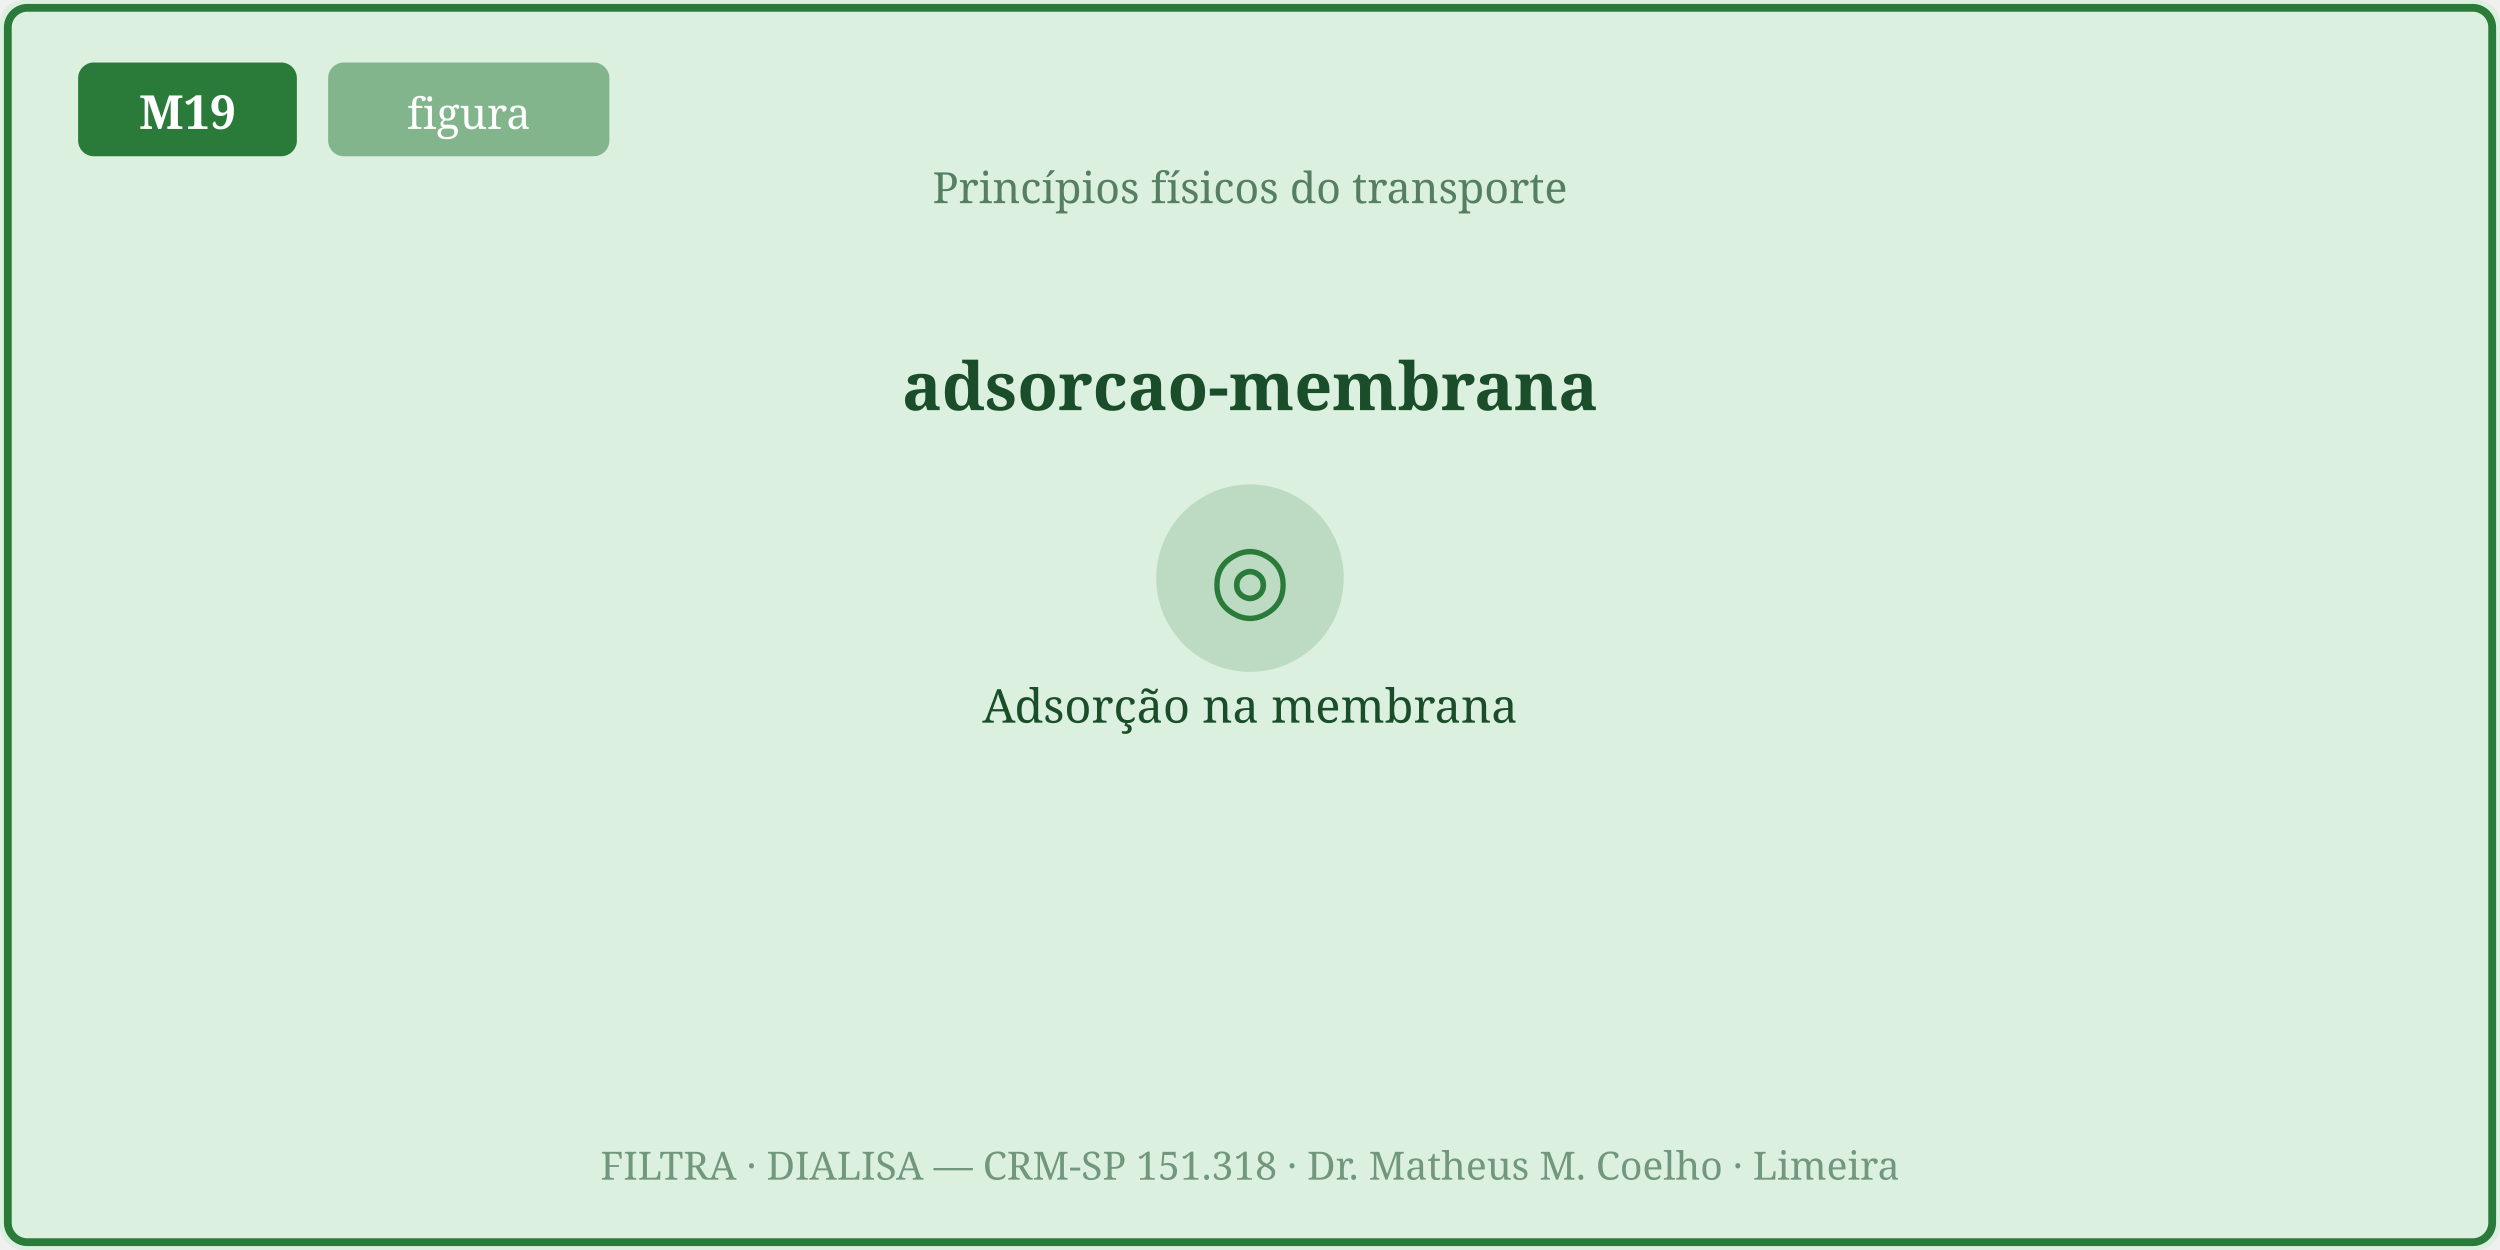
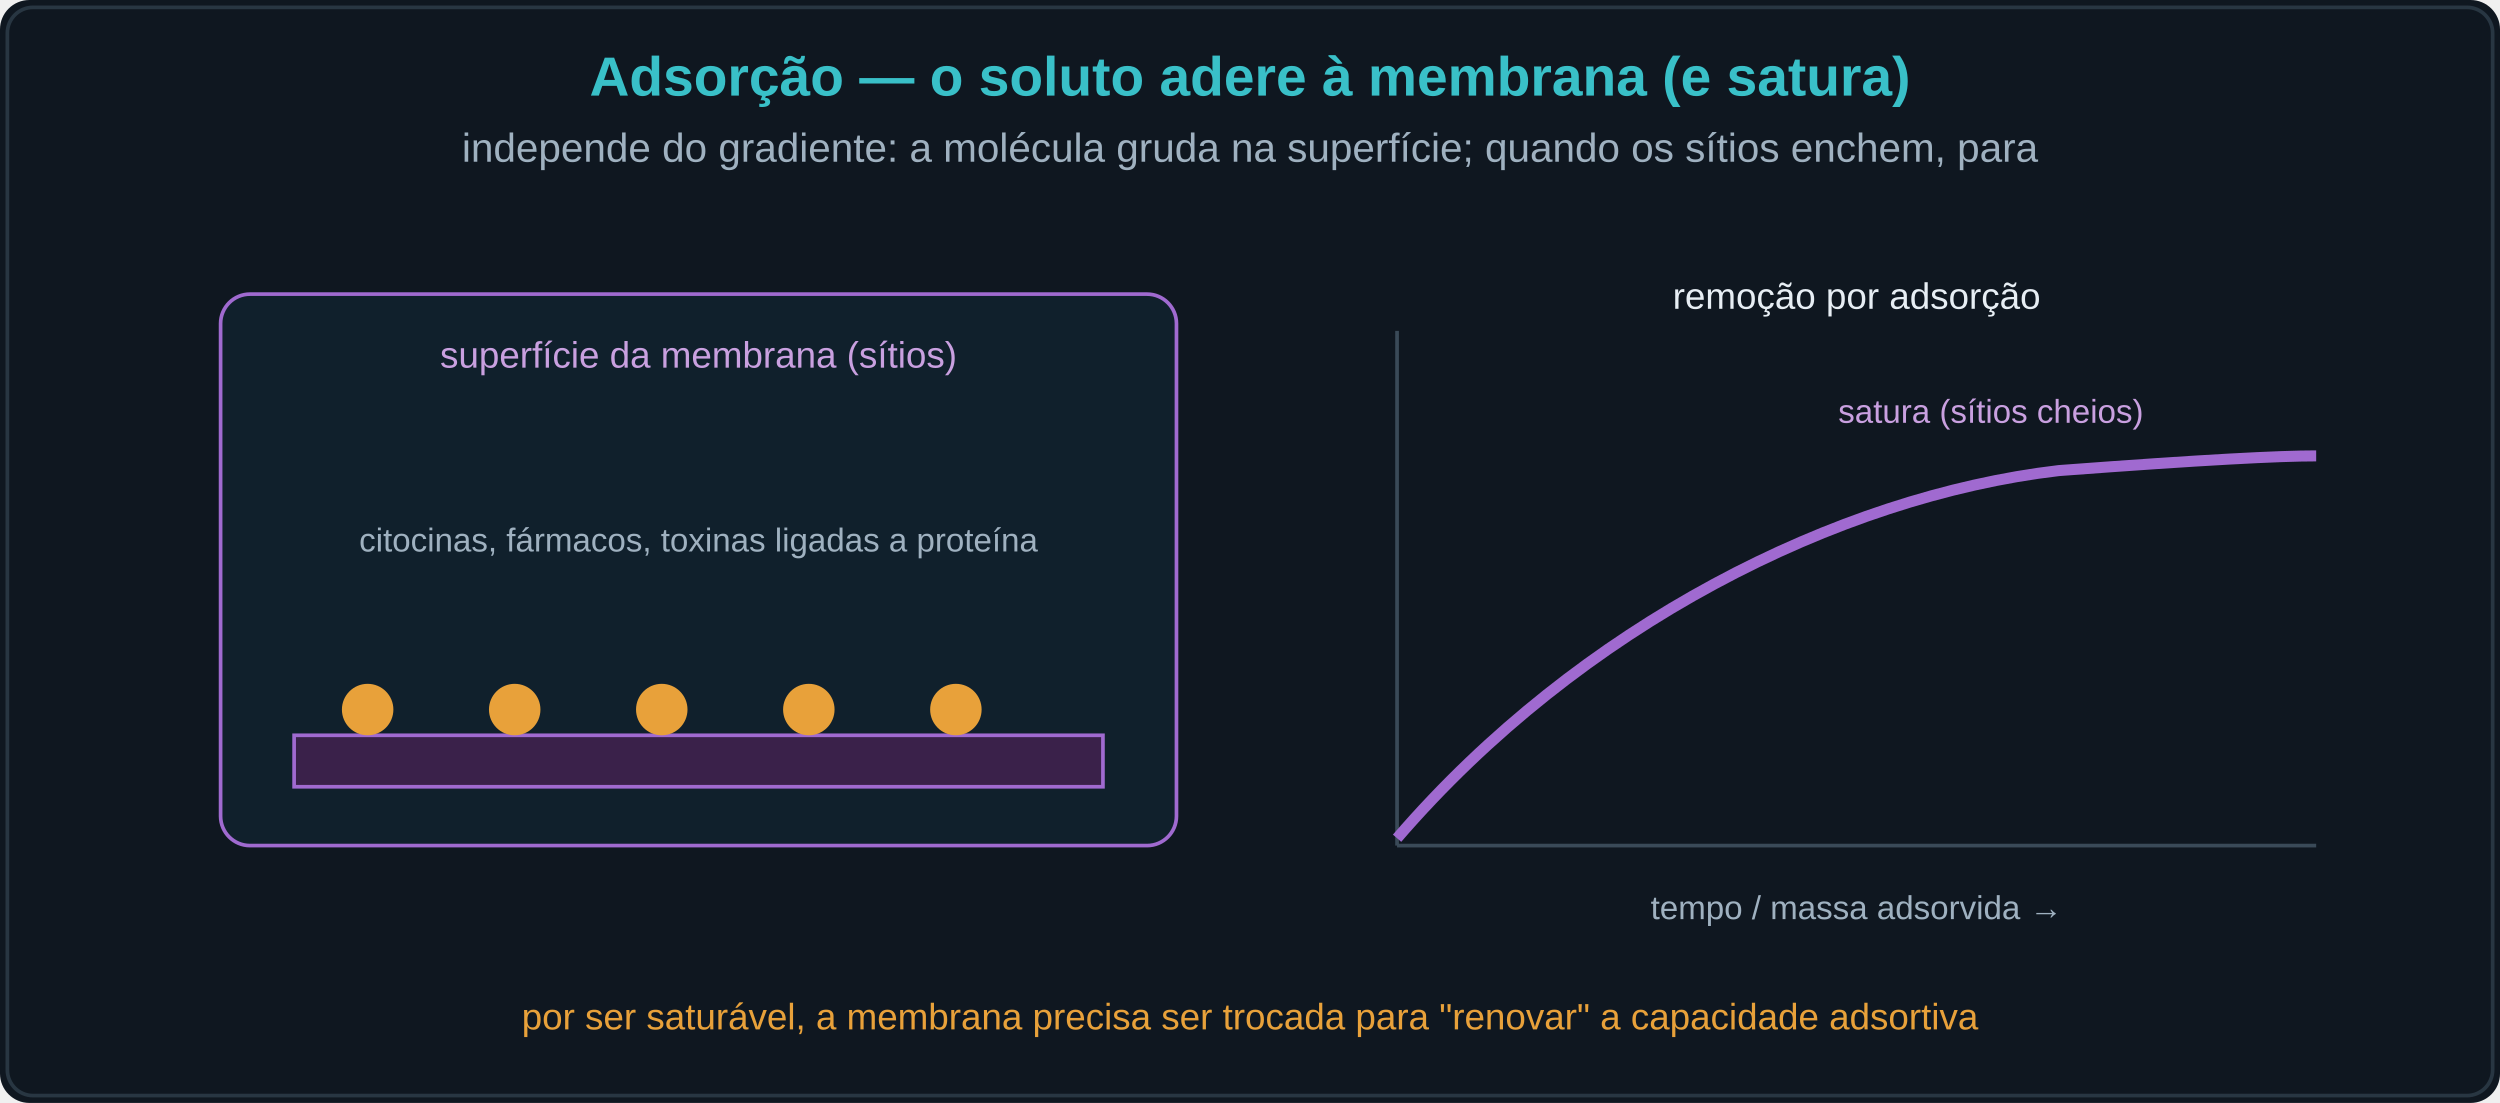
- <svg xmlns="http://www.w3.org/2000/svg" viewBox="0 0 640 320" font-family="Georgia,serif">
-   <rect width="640" height="320" fill="#dcf0e0" rx="6" />
-   <rect x="2" y="2" width="636" height="316" rx="5" fill="none" stroke="#2a7a3a" stroke-width="2" />
-   <rect x="20" y="16" width="56" height="24" rx="4" fill="#2a7a3a" />
-   <text x="48" y="33" text-anchor="middle" font-size="12" font-weight="bold" fill="white">M19</text>
-   <rect x="84" y="16" width="72" height="24" rx="4" fill="#2a7a3a" opacity="0.5" />
-   <text x="120" y="33" text-anchor="middle" font-size="11" fill="white">figura</text>
-   <text x="320" y="52" text-anchor="middle" font-size="11" fill="#1a4e2a" opacity="0.7">Princípios físicos do transporte</text>
-   <text x="320" y="105" text-anchor="middle" font-size="17" font-weight="bold" fill="#1a4e2a">adsorcao-membrana</text>
-   <circle cx="320" cy="148" r="24" fill="#2a7a3a" opacity="0.18" />
-   <text x="320" y="156" text-anchor="middle" font-size="24" fill="#2a7a3a">◎</text>
-   <text x="320" y="185" text-anchor="middle" font-size="12" fill="#1a4e2a">Adsorção na membrana</text>
-   <text x="320" y="302" text-anchor="middle" font-size="10" fill="#1a4e2a" opacity="0.55">FILTRA · DIALISA — CRM-SP 151.318 · Dr. Matheus M. Coelho · Limeira</text>
+ <svg xmlns="http://www.w3.org/2000/svg" viewBox="0 0 680 300" font-family="system-ui,Arial,sans-serif">
+   <rect width="680" height="300" rx="8" fill="#0f1720" />
+   <rect x="2" y="2" width="676" height="296" rx="7" fill="none" stroke="#283642" />
+   <text x="340" y="26" text-anchor="middle" font-size="15" font-weight="bold" fill="#39c0c8">Adsorção — o soluto adere à membrana (e satura)</text>
+   <text x="340" y="44" text-anchor="middle" font-size="11" fill="#9fb1c0">independe do gradiente: a molécula gruda na superfície; quando os sítios enchem, para</text>
+   <rect x="60" y="80" width="260" height="150" rx="8" fill="#10202c" stroke="#a06ad0" />
+   <text x="190" y="100" text-anchor="middle" font-size="10" fill="#c9a0e0">superfície da membrana (sítios)</text>
+   <g>
+     <rect x="80" y="200" width="220" height="14" fill="#3a214a" stroke="#a06ad0" />
+     <circle cx="100" cy="193" r="7" fill="#e8a13a" />
+     <circle cx="140" cy="193" r="7" fill="#e8a13a" />
+     <circle cx="180" cy="193" r="7" fill="#e8a13a" />
+     <circle cx="220" cy="193" r="7" fill="#e8a13a" />
+     <circle cx="260" cy="193" r="7" fill="#e8a13a" />
+   </g>
+   <text x="190" y="150" text-anchor="middle" font-size="9" fill="#9fb1c0">citocinas, fármacos, toxinas ligadas a proteína</text>
+   <line x1="380" y1="230" x2="630" y2="230" stroke="#3a4a58" />
+   <line x1="380" y1="90" x2="380" y2="230" stroke="#3a4a58" />
+   <path d="M380,228 C430,170 500,135 560,128 C600,125 620,124 630,124" fill="none" stroke="#a06ad0" stroke-width="3" />
+   <text x="505" y="250" text-anchor="middle" font-size="9" fill="#9fb1c0">tempo / massa adsorvida →</text>
+   <text x="500" y="115" font-size="9" fill="#c9a0e0">satura (sítios cheios)</text>
+   <text x="505" y="84" text-anchor="middle" font-size="10" fill="#e7eef4">remoção por adsorção</text>
+   <text x="340" y="280" text-anchor="middle" font-size="10" fill="#e8a13a">por ser saturável, a membrana precisa ser trocada para "renovar" a capacidade adsortiva</text>
</svg>
